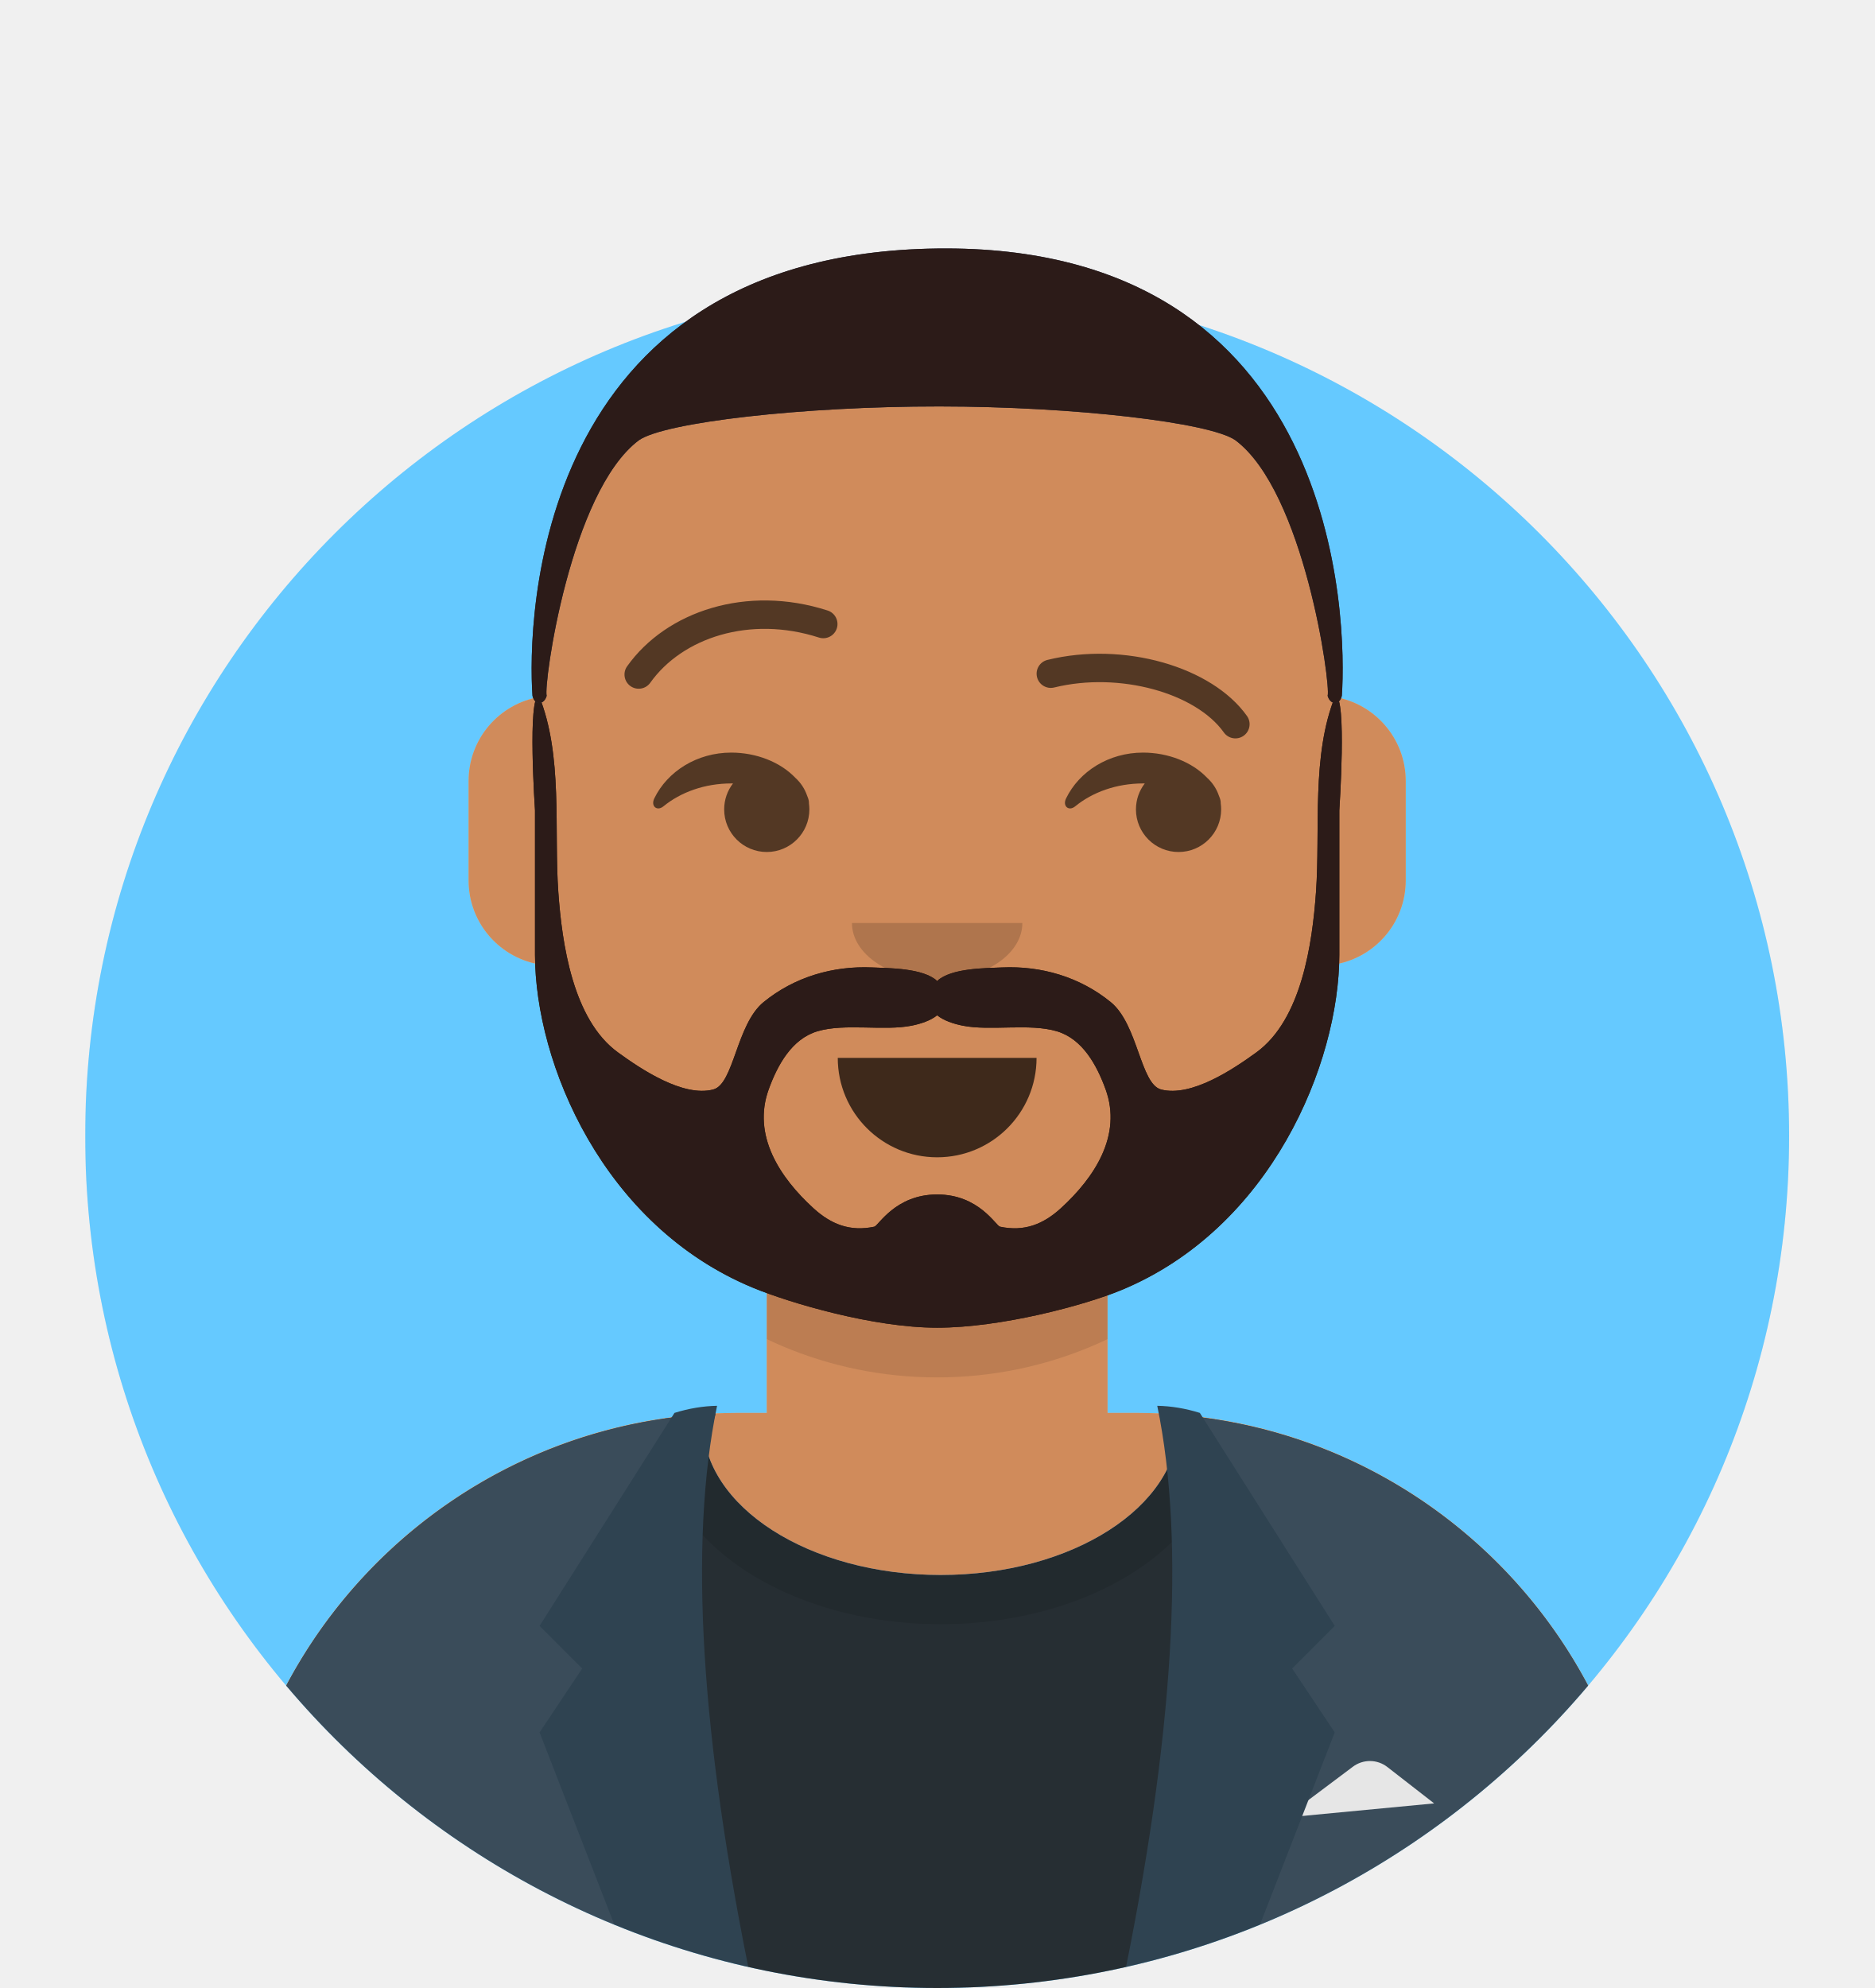
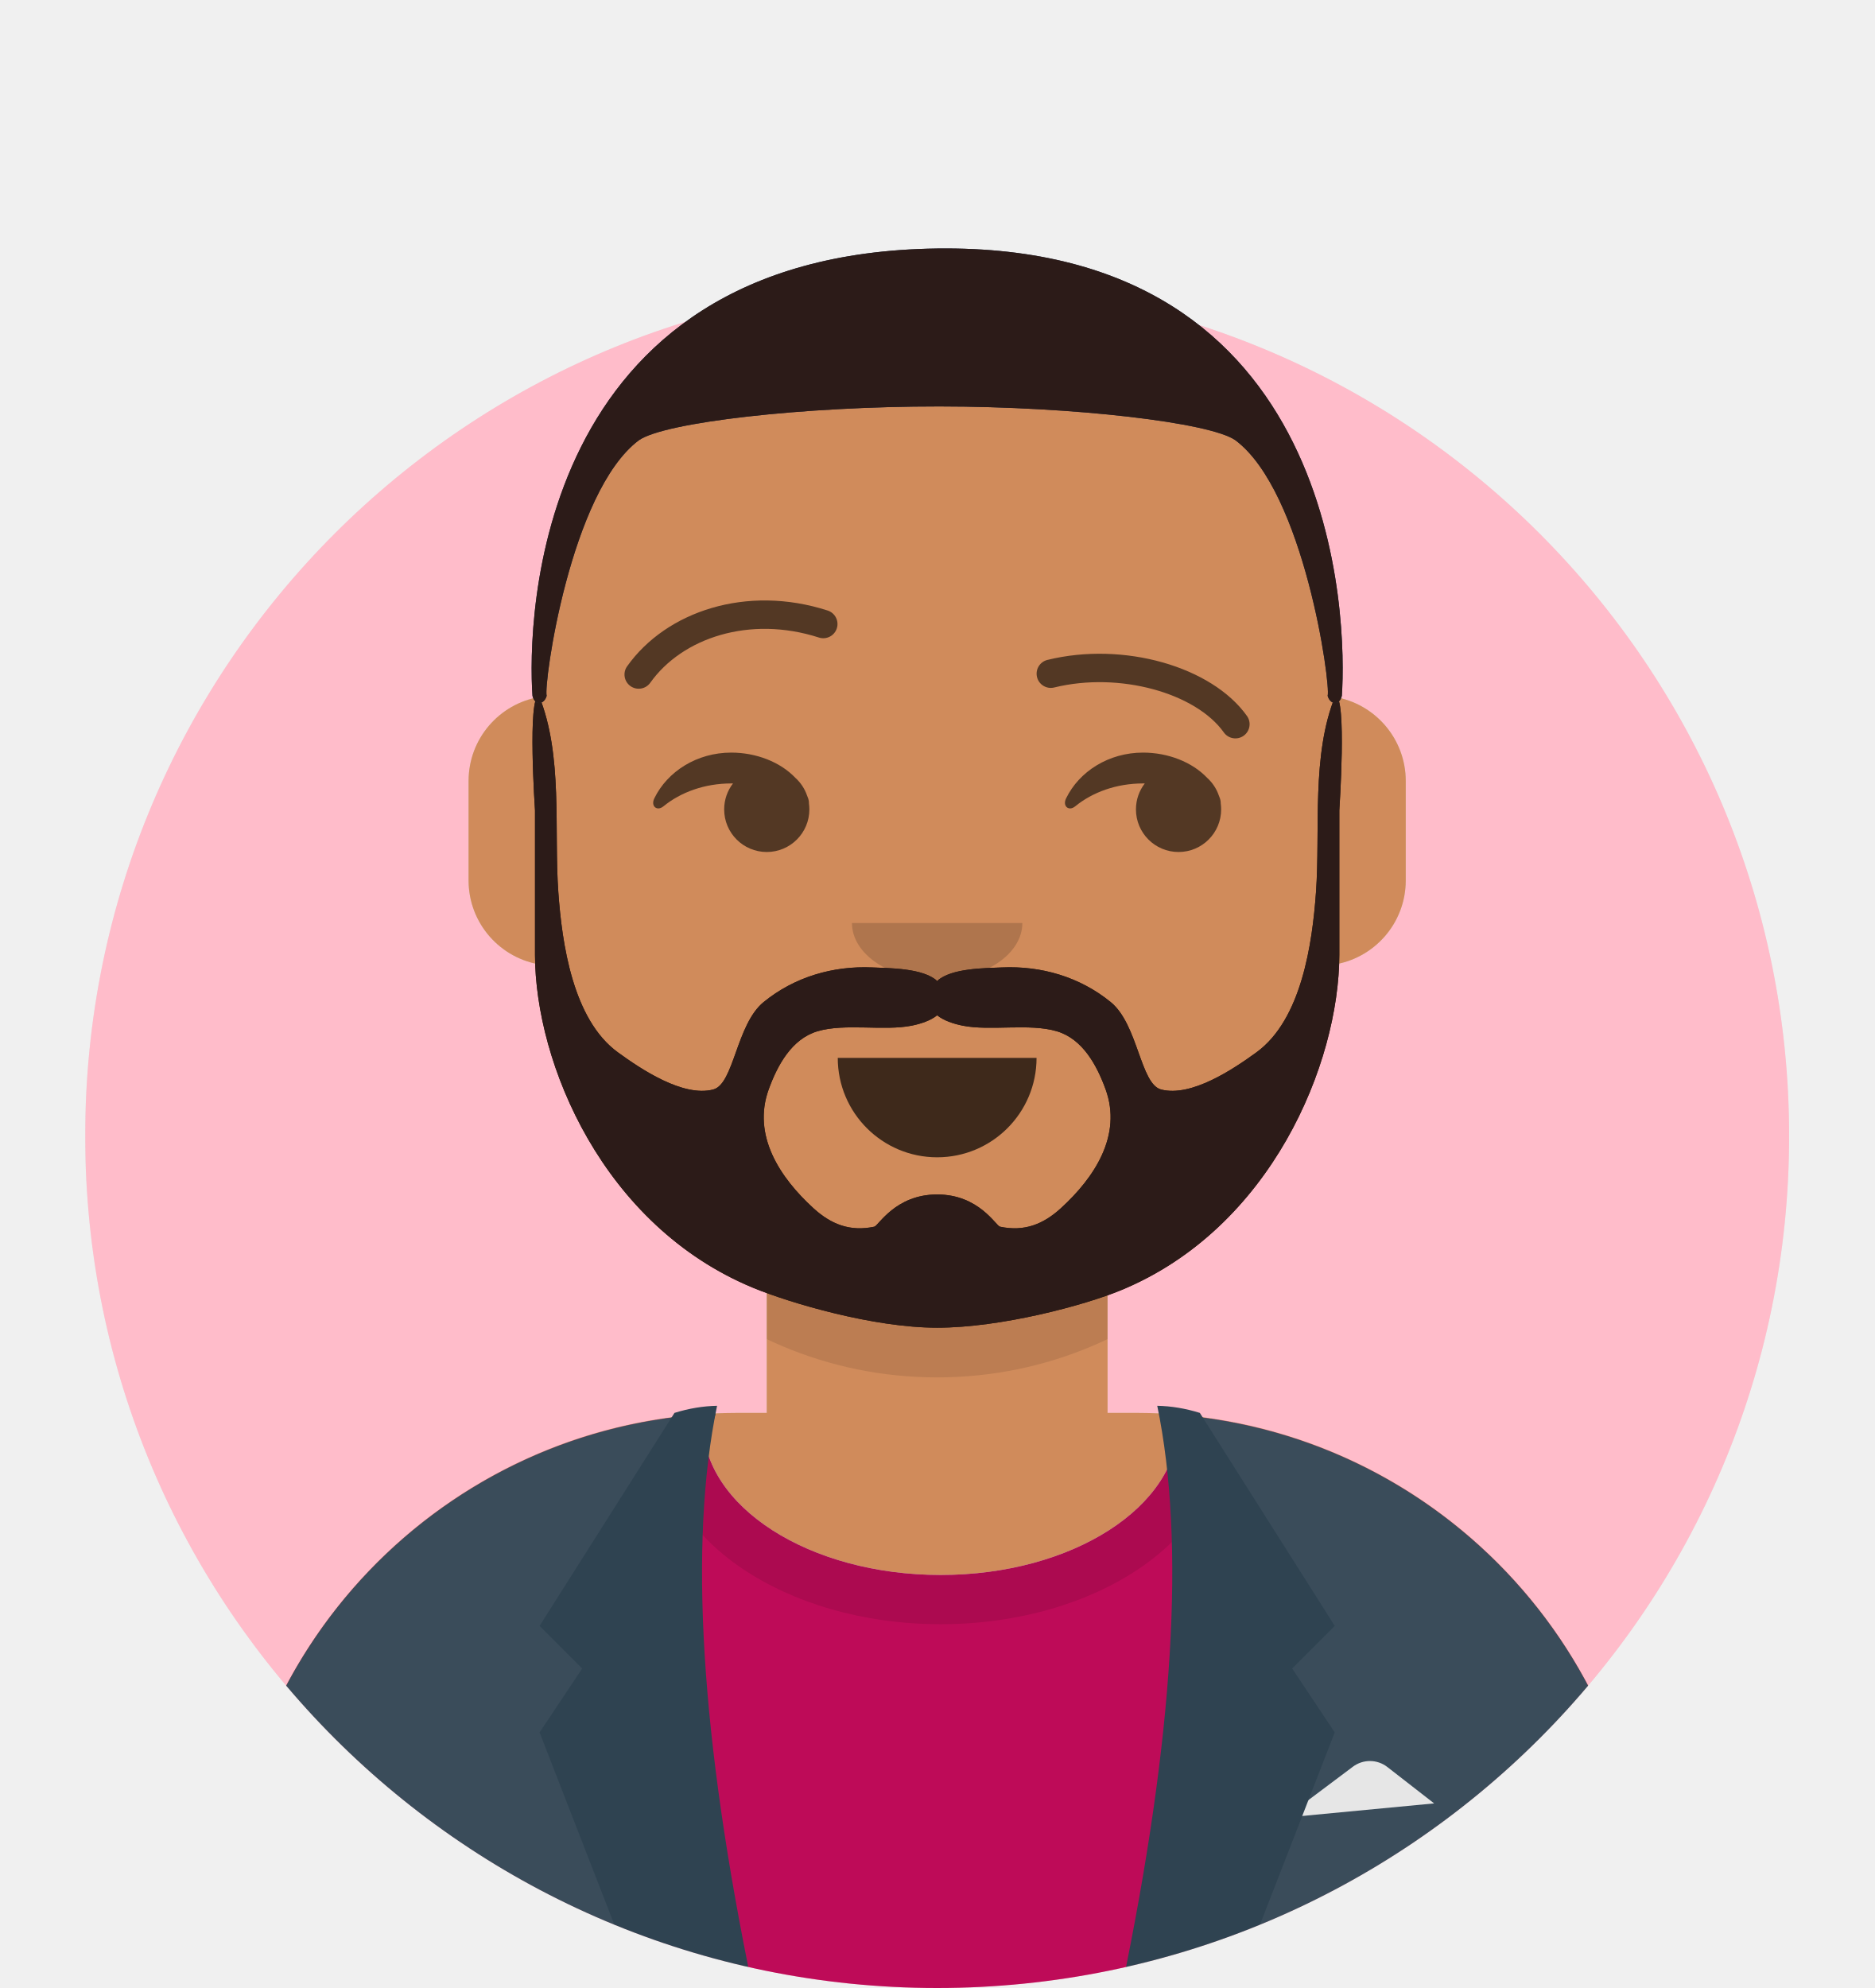
<svg xmlns="http://www.w3.org/2000/svg" xmlns:xlink="http://www.w3.org/1999/xlink" width="264px" height="280px" viewBox="0 0 264 280" version="1.1">
  <defs>
    <circle id="react-path-99" cx="120" cy="120" r="120" />
    <path d="M12,160 C12,226.274 65.726,280 132,280 C198.274,280 252,226.274 252,160 L264,160 L264,-1.42108547e-14 L-3.19744231e-14,-1.42108547e-14 L-3.19744231e-14,160 L12,160 Z" id="react-path-100" />
    <path d="M124,144.611 L124,163 L128,163 L128,163 C167.765,163 200,195.235 200,235 L200,244 L0,244 L0,235 C-4.86974701e-15,195.235 32.235,163 72,163 L72,163 L76,163 L76,144.611 C58.763,136.422 46.372,119.687 44.305,99.881 C38.48,99.058 34,94.052 34,88 L34,74 C34,68.054 38.325,63.118 44,62.166 L44,56 L44,56 C44,25.072 69.072,5.68137151e-15 100,0 L100,0 L100,0 C130.928,-5.68137151e-15 156,25.072 156,56 L156,62.166 C161.675,63.118 166,68.054 166,74 L166,88 C166,94.052 161.52,99.058 155.695,99.881 C153.628,119.687 141.237,136.422 124,144.611 Z" id="react-path-101" />
  </defs>
  <g id="Avataaar" stroke="none" stroke-width="1" fill="none" fill-rule="evenodd">
    <g transform="translate(-825, -1100)" id="Avataaar/Circle">
      <g transform="translate(825, 1100)">
        <g id="Circle" stroke-width="1" fill-rule="evenodd" transform="translate(12, 40)">
          <mask id="react-mask-102" fill="white">
            <use xlink:href="#react-path-99" />
          </mask>
          <use id="Circle-Background" fill="#E6E6E6" xlink:href="#react-path-99" />
-           <g id="Color/Palette/Blue-01" mask="url(#react-mask-102)" fill="#65C9FF">
+           <g id="Color/Palette/Blue-01" mask="url(#react-mask-102)" fill="#FFBCCA">
            <rect id="🖍Color" x="0" y="0" width="240" height="240" />
          </g>
        </g>
        <mask id="react-mask-103" fill="white">
          <use xlink:href="#react-path-100" />
        </mask>
        <g id="Mask" />
        <g id="Avataaar" stroke-width="1" fill-rule="evenodd" mask="url(#react-mask-103)">
          <g id="Body" transform="translate(32, 36)">
            <mask id="react-mask-104" fill="white">
              <use xlink:href="#react-path-101" />
            </mask>
            <use fill="#D0C6AC" xlink:href="#react-path-101" />
            <g id="Skin/👶🏽-03-Brown" mask="url(#react-mask-104)" fill="#D08B5B">
              <g transform="translate(0, 0)" id="Color">
                <rect x="0" y="0" width="264" height="280" />
              </g>
            </g>
            <path d="M156,79 L156,102 C156,132.928 130.928,158 100,158 C69.072,158 44,132.928 44,102 L44,79 L44,94 C44,124.928 69.072,150 100,150 C130.928,150 156,124.928 156,94 L156,79 Z" id="Neck-Shadow" fill-opacity="0.1" fill="#000000" mask="url(#react-mask-104)" />
          </g>
          <g id="Clothing/Blazer-+-Shirt" transform="translate(0, 170)">
            <defs>
              <path d="M133.96,0.295 C170.936,3.325 200,34.294 200,72.052 L200,81 L0,81 L0,72.052 C1.22536245e-14,33.953 29.592,2.765 67.045,0.22 C67.015,0.593 67,0.969 67,1.348 C67,13.211 81.998,22.828 100.5,22.828 C119.002,22.828 134,13.211 134,1.348 C134,0.995 133.987,0.644 133.96,0.295 Z" id="react-path-105" />
            </defs>
            <g id="Shirt" transform="translate(32, 29)">
              <mask id="react-mask-106" fill="white">
                <use xlink:href="#react-path-105" />
              </mask>
              <use id="Clothes" fill="#E6E6E6" xlink:href="#react-path-105" />
-               <g id="Color/Palette/Black" mask="url(#react-mask-106)" fill="#262E33">
+               <g id="Color/Palette/Black" mask="url(#react-mask-106)" fill="#BE0B58">
                <g transform="translate(-32, -29)" id="🖍Color">
                  <rect x="0" y="0" width="264" height="110" />
                </g>
              </g>
              <g id="Shadowy" opacity="0.6" mask="url(#react-mask-106)" fill-opacity="0.16" fill="#000000">
                <g transform="translate(60, -25)" id="Hola-👋🏼">
                  <ellipse cx="40.5" cy="27.848" rx="39.635" ry="26.914" />
                </g>
              </g>
            </g>
            <g id="Blazer" transform="translate(32, 28)">
              <path d="M68.785,1.122 C30.512,2.804 -1.89486556e-14,34.365 -1.42108547e-14,73.052 L0,73.052 L0,82 L69.362,82 C65.961,69.92 64,55.709 64,40.5 C64,26.173 65.74,12.731 68.785,1.122 Z M131.638,82 L200,82 L200,73.052 C200,34.707 170.025,3.363 132.229,1.174 C135.265,12.771 137,26.194 137,40.5 C137,55.709 135.039,69.92 131.638,82 Z" id="Saco" fill="#3A4C5A" />
              <path d="M149,58 L158.556,50.833 L158.556,50.833 C159.999,49.751 161.988,49.768 163.412,50.876 L170,56 L149,58 Z" id="Pocket-hanky" fill="#E6E6E6" />
              <path d="M69,1.13686838e-13 C65,19.333 66.667,46.667 74,82 L58,82 L44,46 L50,37 L44,31 L63,1 C65.028,0.369 67.028,0.036 69,1.13686838e-13 Z" id="Wing" fill="#2F4351" />
              <path d="M151,1.13686838e-13 C147,19.333 148.667,46.667 156,82 L140,82 L126,46 L132,37 L126,31 L145,1 C147.028,0.369 149.028,0.036 151,1.13686838e-13 Z" id="Wing" fill="#2F4351" transform="translate(141, 41) scale(-1, 1) translate(-141, -41) " />
            </g>
          </g>
          <g id="Face" transform="translate(76, 82)" fill="#000000">
            <g id="Mouth/Default" transform="translate(2, 52)" fill-opacity="0.7">
              <path d="M40,15 C40,22.732 46.268,29 54,29 L54,29 C61.732,29 68,22.732 68,15" id="Mouth" />
            </g>
            <g id="Nose/Default" transform="translate(28, 40)" fill-opacity="0.16">
              <path d="M16,8 C16,12.418 21.373,16 28,16 L28,16 C34.627,16 40,12.418 40,8" id="Nose" />
            </g>
            <g id="Eyes/Side-😒" transform="translate(0, 8)" fill-opacity="0.6">
              <path d="M27.241,20.346 C26.463,21.357 26,22.625 26,24 C26,27.314 28.686,30 32,30 C35.314,30 38,27.314 38,24 C38,23.71 37.979,23.424 37.94,23.145 C37.947,22.923 37.91,22.671 37.815,22.407 C37.77,22.281 37.722,22.157 37.671,22.035 C37.337,21.072 36.765,20.22 36.025,19.551 C33.899,17.317 30.506,16 26.998,16 C22.164,16 18.007,18.649 16.16,22.447 C15.62,23.558 16.547,24.3 17.438,23.572 C19.874,21.579 23.257,20.344 26.998,20.344 C27.079,20.344 27.16,20.344 27.241,20.346 Z" id="Eye" />
              <path d="M85.241,20.346 C84.463,21.357 84,22.625 84,24 C84,27.314 86.686,30 90,30 C93.314,30 96,27.314 96,24 C96,23.71 95.979,23.424 95.94,23.145 C95.947,22.923 95.91,22.671 95.815,22.407 C95.77,22.281 95.722,22.157 95.671,22.035 C95.337,21.072 94.765,20.22 94.025,19.551 C91.899,17.317 88.506,16 84.998,16 C80.164,16 76.007,18.649 74.16,22.447 C73.62,23.558 74.547,24.3 75.438,23.572 C77.874,21.579 81.257,20.344 84.998,20.344 C85.079,20.344 85.16,20.344 85.241,20.346 Z" id="Eye" />
            </g>
            <g id="Eyebrow/Outline/Up-Down" fill-opacity="0.6" fill-rule="nonzero">
              <path d="M15.591,14.162 C20.087,7.836 29.603,4.654 39.347,7.796 C40.399,8.135 41.526,7.557 41.865,6.506 C42.204,5.455 41.626,4.328 40.575,3.989 C29.167,0.31 17.836,4.099 12.331,11.845 C11.691,12.745 11.902,13.994 12.803,14.634 C13.703,15.274 14.952,15.062 15.591,14.162 Z" id="Eyebrow" />
              <path d="M73.638,21.158 C77.553,15.649 88.285,12.56 97.53,14.83 C98.603,15.094 99.686,14.438 99.95,13.365 C100.213,12.292 99.557,11.209 98.484,10.946 C87.748,8.309 75.319,11.886 70.377,18.841 C69.737,19.741 69.948,20.99 70.849,21.629 C71.749,22.269 72.998,22.058 73.638,21.158 Z" id="Eyebrow" transform="translate(85.00755, 16.03842) scale(-1, 1) translate(-85.00755, -16.03842) " />
            </g>
          </g>
          <g id="Top" stroke-width="1" fill-rule="evenodd">
            <defs>
              <rect id="react-path-110" x="0" y="0" width="264" height="280" />
              <path d="M1,64 C1.347,65.488 2.673,65.223 3,64 C2.537,62.446 6.296,35.248 16,28 C19.618,25.483 39.008,23.232 58.313,23.246 C77.409,23.259 96.421,25.511 100,28 C109.704,35.248 113.463,62.446 113,64 C113.327,65.223 114.653,65.488 115,64 C115.719,53.702 115,0.274 58,1 C1,1.726 0.281,53.702 1,64 Z" id="react-path-111" />
              <filter x="-0.8%" y="-2.0%" width="101.5%" height="108.0%" filterUnits="objectBoundingBox" id="react-filter-107">
                <feOffset dx="0" dy="2" in="SourceAlpha" result="shadowOffsetOuter1" />
                <feColorMatrix values="0 0 0 0 0   0 0 0 0 0   0 0 0 0 0  0 0 0 0.16 0" type="matrix" in="shadowOffsetOuter1" result="shadowMatrixOuter1" />
                <feMerge>
                  <feMergeNode in="shadowMatrixOuter1" />
                  <feMergeNode in="SourceGraphic" />
                </feMerge>
              </filter>
            </defs>
            <mask id="react-mask-108" fill="white">
              <use xlink:href="#react-path-110" />
            </mask>
            <g id="Mask" />
            <g id="Top/Short-Hair/The-Caesar" mask="url(#react-mask-108)">
              <g transform="translate(-1, 0)">
                <g id="Facial-Hair/Beard-Light" transform="translate(49, 72)">
                  <defs>
                    <path d="M101.428,98.169 C98.915,100.463 96.237,101.494 92.853,100.773 C92.271,100.649 89.896,96.235 84,96.235 C78.103,96.235 75.729,100.649 75.147,100.773 C71.762,101.494 69.085,100.463 66.571,98.169 C61.846,93.856 57.917,87.908 60.278,81.419 C61.508,78.037 63.51,74.324 67.151,73.246 C71.038,72.096 76.497,73.244 80.415,72.458 C81.684,72.204 83.071,71.751 84,71 C84.929,71.751 86.316,72.204 87.585,72.458 C91.503,73.244 96.961,72.096 100.849,73.246 C104.49,74.324 106.491,78.037 107.722,81.419 C110.083,87.908 106.154,93.856 101.428,98.169 M140.081,26 C136.671,34.4 137.988,44.858 137.357,53.676 C136.844,60.843 135.337,71.586 128.973,76.215 C125.718,78.582 119.794,82.56 115.542,81.45 C112.615,80.686 112.302,72.29 108.455,69.147 C104.092,65.582 98.643,64.016 93.149,64.258 C90.779,64.362 85.984,64.337 84,66.16 C82.016,64.337 77.222,64.362 74.851,64.258 C69.357,64.016 63.908,65.582 59.545,69.147 C55.698,72.29 55.386,80.686 52.458,81.45 C48.206,82.56 42.282,78.582 39.027,76.215 C32.662,71.586 31.156,60.843 30.643,53.676 C30.012,44.858 31.329,34.4 27.919,26 C26.26,26 27.354,42.129 27.354,42.129 L27.354,62.485 C27.386,77.773 36.935,100.655 58.108,109.393 C63.286,111.53 75.015,115 84,115 C92.985,115 104.714,111.86 109.892,109.723 C131.065,100.986 140.614,77.773 140.646,62.485 L140.646,42.129 C140.646,42.129 141.74,26 140.081,26" id="react-path-113" />
                  </defs>
                  <mask id="react-mask-112" fill="white">
                    <use xlink:href="#react-path-113" />
                  </mask>
                  <use id="Lite-Beard" fill="#331B0C" fill-rule="evenodd" xlink:href="#react-path-113" />
                  <g id="Color/Hair/Brown" mask="url(#react-mask-112)" fill="#2C1B18">
                    <g transform="translate(-32, 0)" id="Color">
                      <rect x="0" y="0" width="264" height="244" />
                    </g>
                  </g>
                </g>
                <g id="Hair" stroke-width="1" fill-rule="evenodd" transform="translate(75, 34)">
                  <mask id="react-mask-109" fill="white">
                    <use xlink:href="#react-path-111" />
                  </mask>
                  <use id="Caesar" fill="#28354B" xlink:href="#react-path-111" />
                  <g id="Skin/👶🏽-03-Brown" mask="url(#react-mask-109)" fill="#2C1B18">
                    <g transform="translate(0, 0) " id="Color">
                      <rect x="0" y="0" width="264" height="280" />
                    </g>
                  </g>
                </g>
              </g>
            </g>
          </g>
        </g>
      </g>
    </g>
  </g>
</svg>
